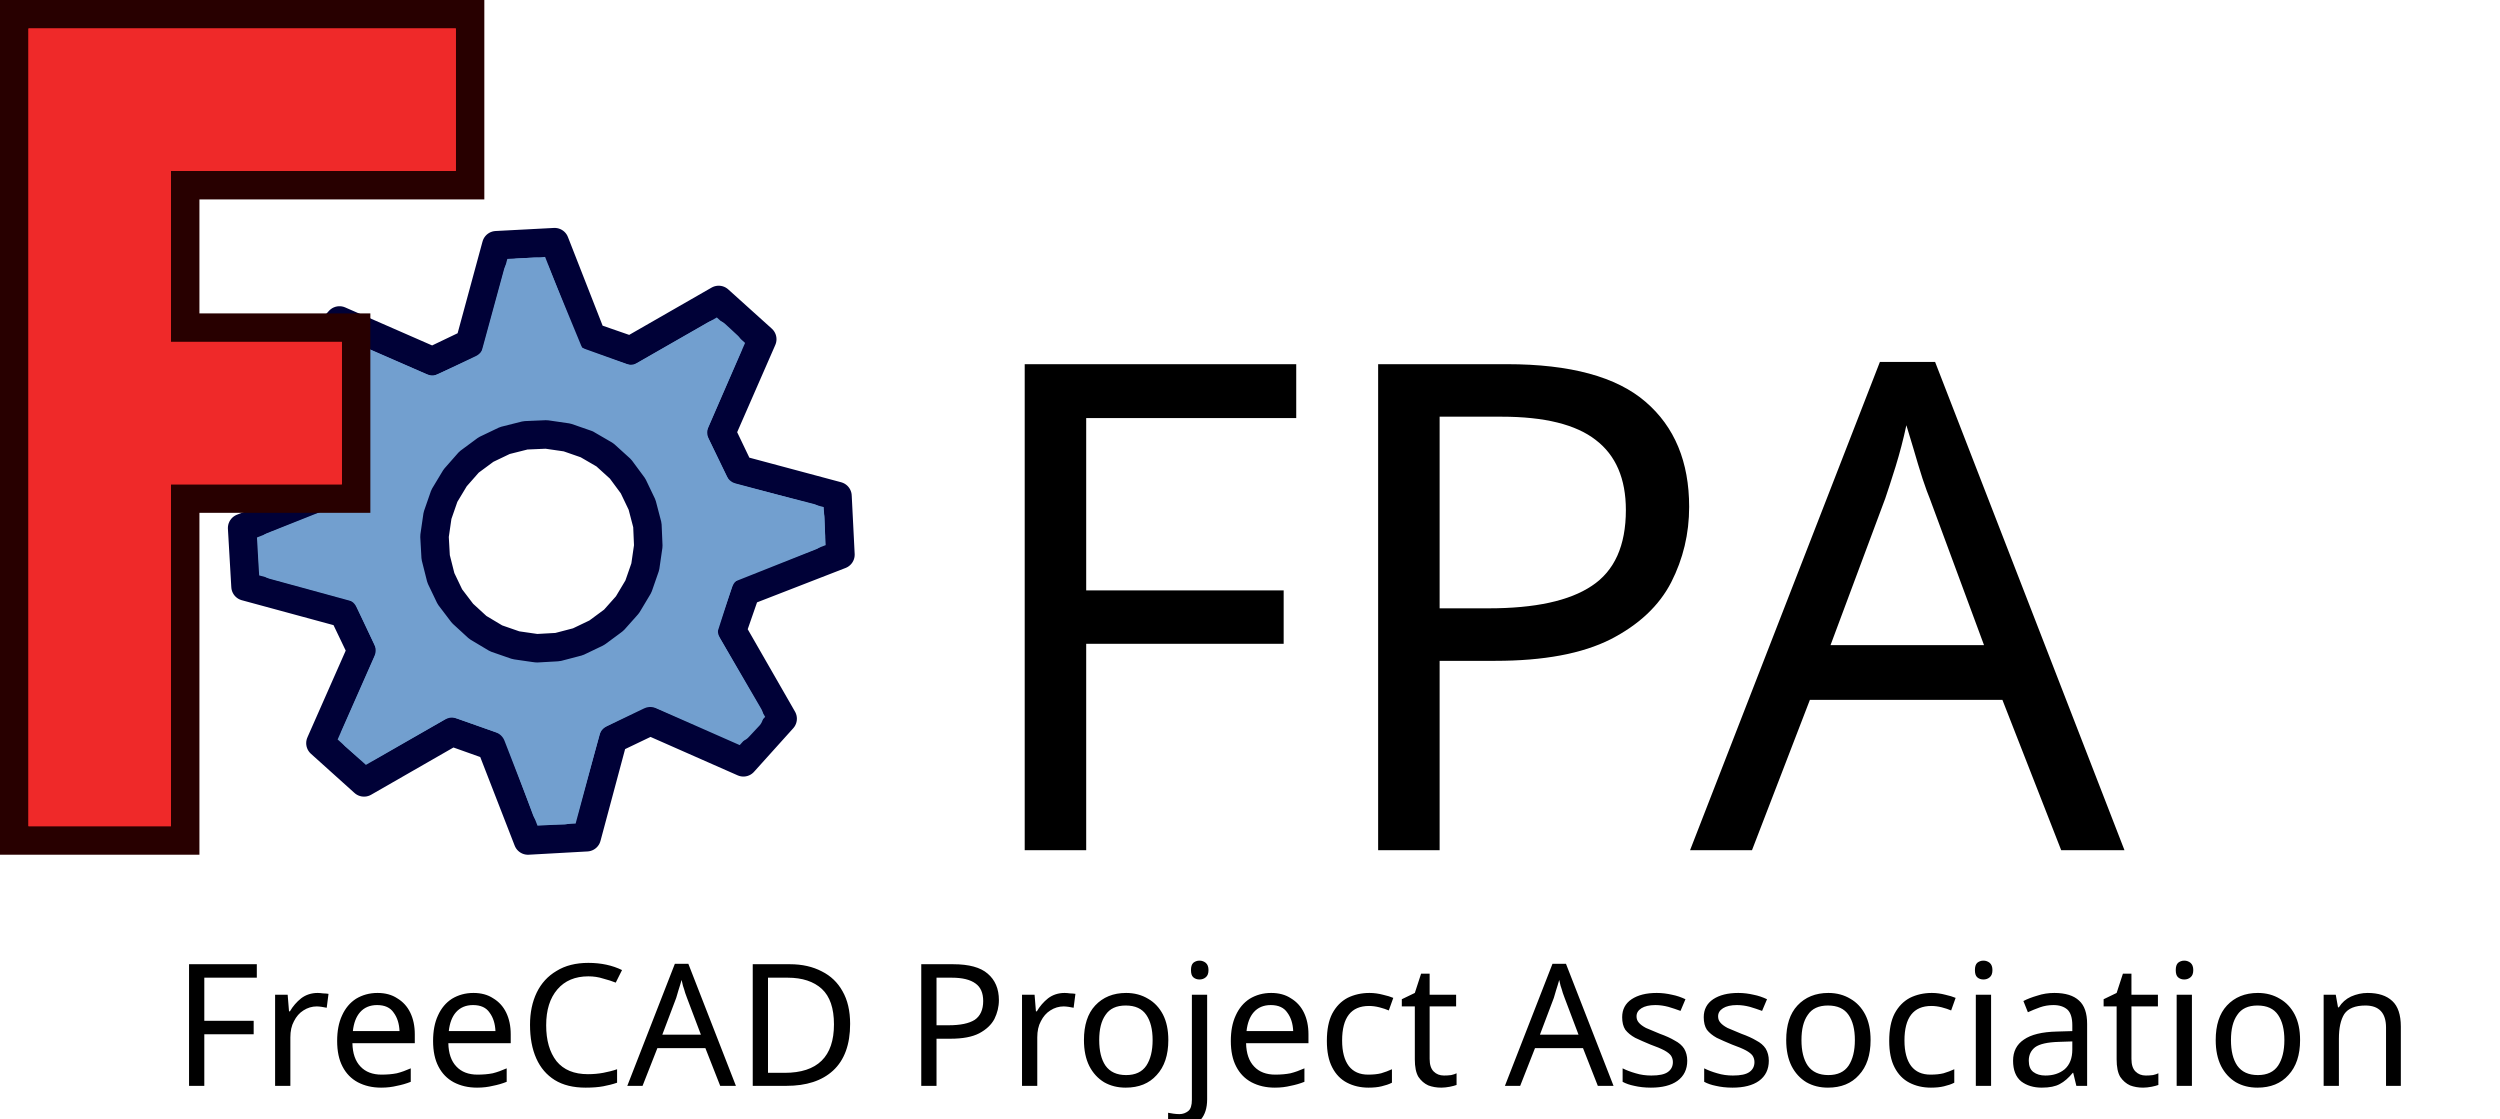
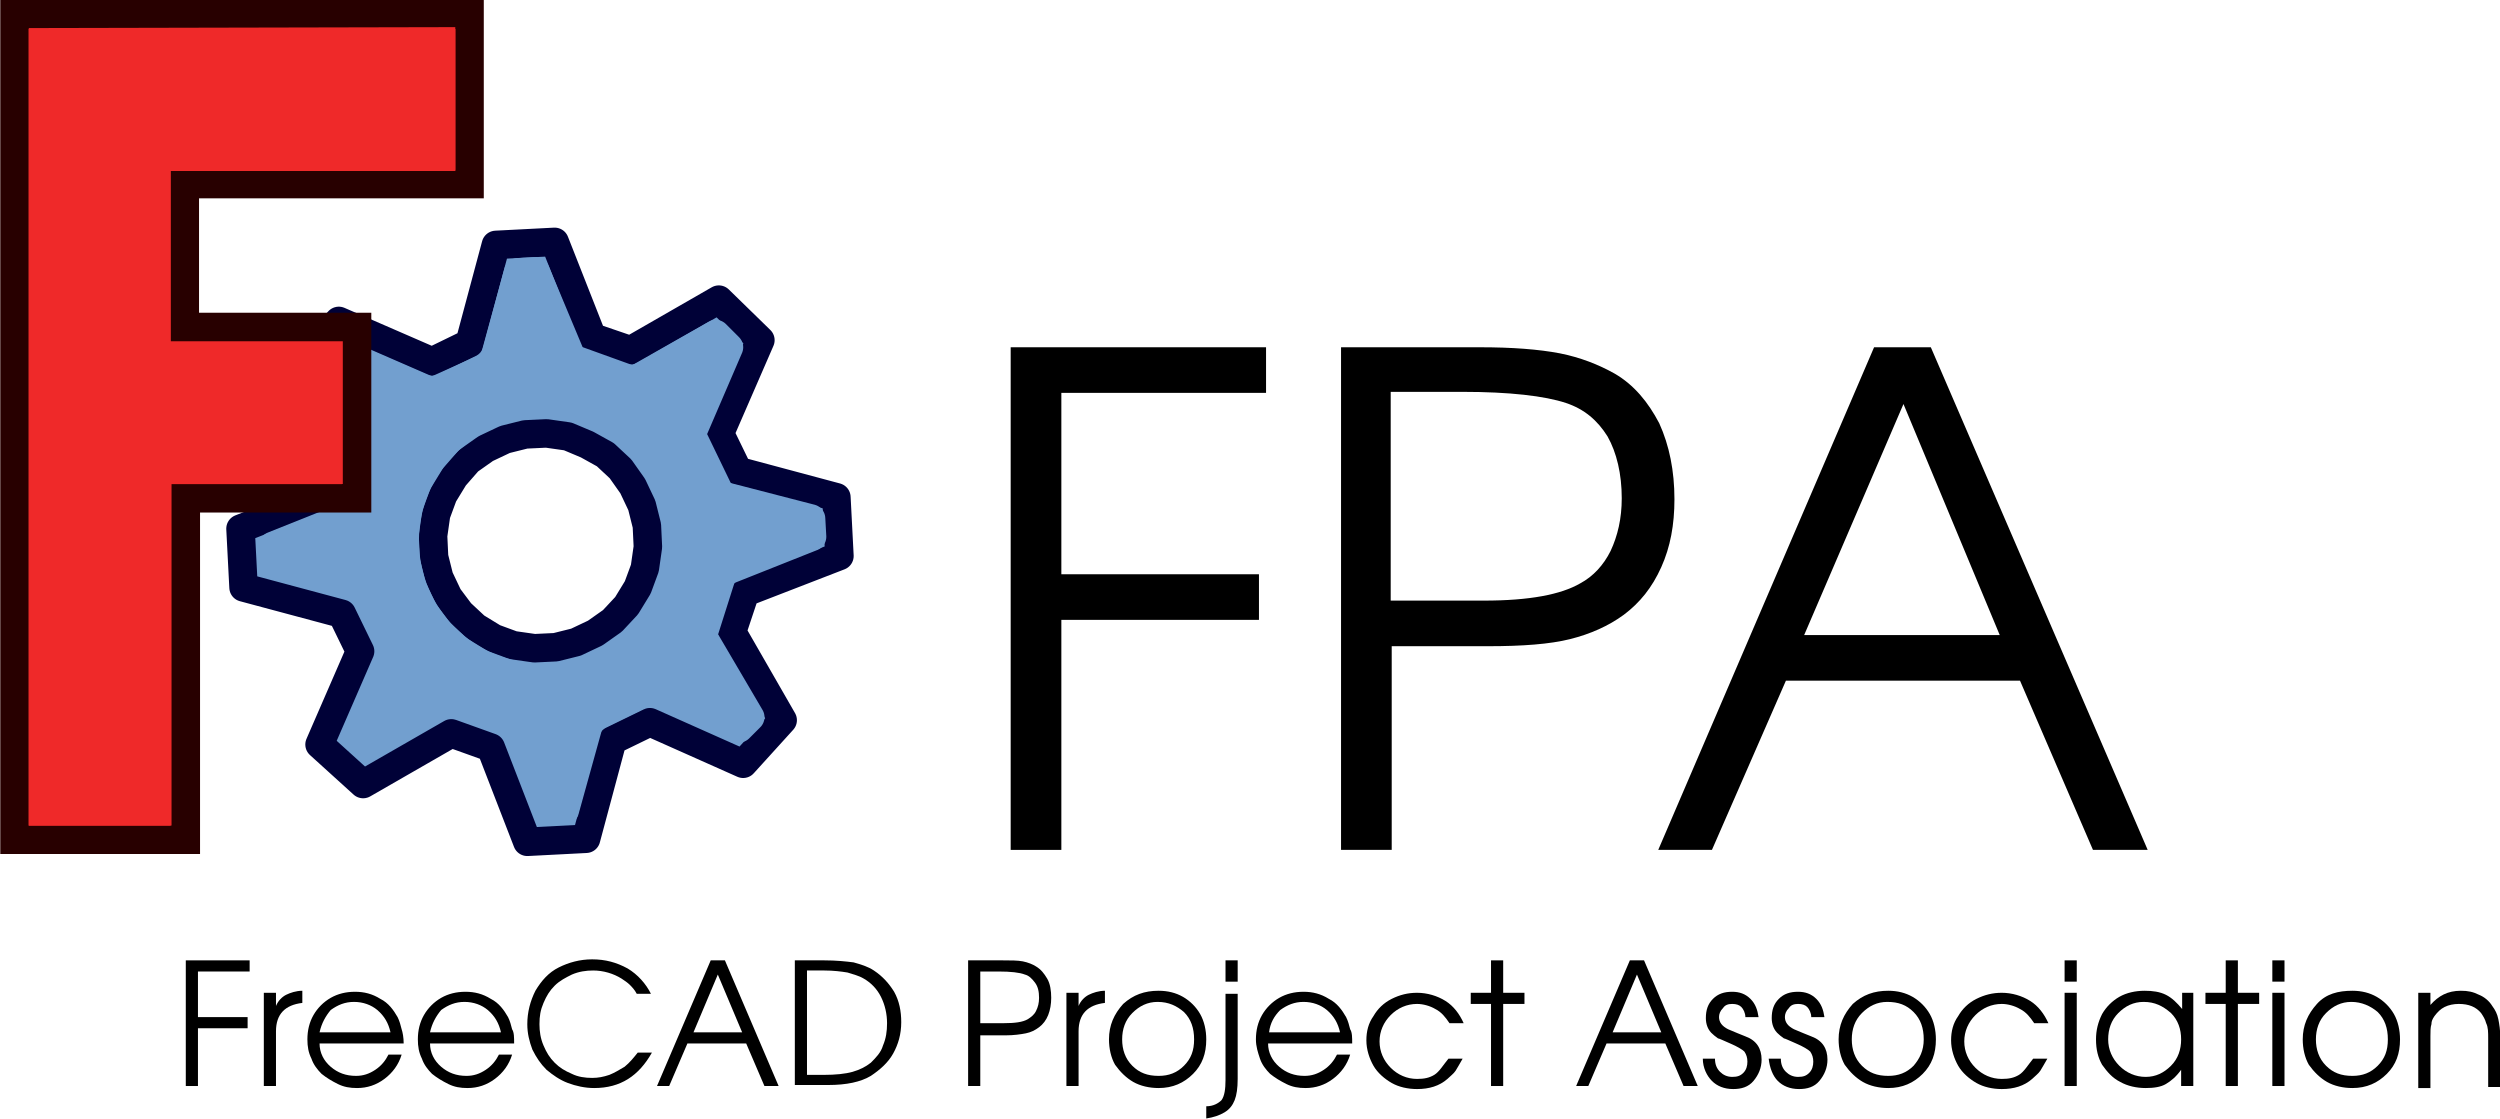
- <svg xmlns="http://www.w3.org/2000/svg" xmlns:xlink="http://www.w3.org/1999/xlink" width="87.038mm" height="38.942mm" viewBox="0 0 87.038 38.942" version="1.1" id="svg1121">
-   <defs id="defs1115">
-     <linearGradient xlink:href="#linearGradient3864-9" id="linearGradient3808-5" x1="-146.745" y1="58.262" x2="-157.325" y2="26.521" gradientUnits="userSpaceOnUse" gradientTransform="matrix(1.009449,0,0,1.009449,58.90645,391.0296)" />
-     <linearGradient id="linearGradient3864-9">
-       <stop style="stop-color:#204a87;stop-opacity:1" offset="0" id="stop3866-1" />
-       <stop style="stop-color:#729fcf;stop-opacity:1" offset="1" id="stop3868-1" />
-     </linearGradient>
-     <linearGradient xlink:href="#linearGradient3682-0" id="linearGradient3806-5-6" x1="-206.699" y1="68.842" x2="-211.402" y2="7.711" gradientUnits="userSpaceOnUse" />
-     <linearGradient id="linearGradient3682-0">
-       <stop id="stop3684-0" offset="0" style="stop-color:#a40000;stop-opacity:1" />
-       <stop id="stop3686-0" offset="1" style="stop-color:#ef2929;stop-opacity:1" />
-     </linearGradient>
-     <linearGradient xlink:href="#linearGradient3682-0" id="linearGradient3806-5-6-7" x1="-206.699" y1="68.842" x2="-211.402" y2="7.711" gradientUnits="userSpaceOnUse" gradientTransform="matrix(0.4218748,0,0,0.4218748,168.6927,331.7944)" />
-     <linearGradient xlink:href="#linearGradient3864-9" id="linearGradient2221" gradientUnits="userSpaceOnUse" gradientTransform="matrix(0.4258612,0,0,0.4258612,160.1253,333.3663)" x1="-146.745" y1="58.262" x2="-157.325" y2="26.521" />
-     <linearGradient xlink:href="#linearGradient3682-0" id="linearGradient3806-5-6-0" x1="-206.699" y1="68.842" x2="-211.402" y2="7.711" gradientUnits="userSpaceOnUse" gradientTransform="translate(79.21443,387.3036)" />
-   </defs>
+ <svg xmlns="http://www.w3.org/2000/svg" version="1.1" id="svg1121" x="0px" y="0px" viewBox="0 0 246.7 110.4" style="enable-background:new 0 0 246.7 110.4;" xml:space="preserve">
+   <style type="text/css">
+ 	
+ 		.st0{fill-rule:evenodd;clip-rule:evenodd;fill:url(#path3659-5-9-6-6_00000062159559406065373850000005023399515258205082_);stroke:#000137;stroke-width:2.812;stroke-linecap:round;stroke-linejoin:round;stroke-miterlimit:11.339;}
+ 	.st1{fill:none;stroke:#729FCF;stroke-width:2.812;stroke-linecap:round;stroke-linejoin:round;stroke-miterlimit:11.339;}
+ 	
+ 		.st2{fill-rule:evenodd;clip-rule:evenodd;fill:url(#rect3663-8-7-7-1_00000045601676350928402770000017772596137064687295_);stroke:#280000;stroke-width:2.812;stroke-miterlimit:11.339;}
+ 	.st3{fill:none;stroke:#EF2929;stroke-width:2.812;stroke-miterlimit:11.339;}
+ 	.st4{enable-background:new    ;}
+ </style>
  <g id="layer1" transform="translate(-38.26597,-166.5319)">
    <g id="g2681">
-       <path id="path3659-5-9-6-6" d="m 63.287,176.975 -3.065,1.759 -1.354,-0.47 -1.292,-3.301 -2.032,0.107 -0.927,3.413 -1.297,0.621 -3.235,-1.415 -1.366,1.518 1.759,3.065 -0.481,1.35 -3.301,1.292 0.118,2.036 3.413,0.927 0.621,1.297 -1.426,3.231 1.518,1.366 3.065,-1.759 1.361,0.485 1.281,3.297 2.046,-0.114 0.916,-3.417 1.297,-0.621 3.242,1.43 1.366,-1.518 -1.759,-3.065 0.474,-1.365 3.297,-1.281 -0.103,-2.042 -3.417,-0.916 -0.621,-1.297 1.419,-3.246 z m -4.591,5.027 0.629,0.365 0.545,0.494 0.436,0.59 0.314,0.656 0.185,0.707 0.031,0.725 -0.105,0.724 -0.239,0.688 -0.38,0.636 -0.479,0.538 -0.59,0.436 -0.656,0.314 -0.707,0.185 -0.729,0.041 -0.724,-0.105 -0.688,-0.239 -0.636,-0.38 -0.534,-0.49 -0.44,-0.579 -0.314,-0.656 -0.181,-0.718 -0.041,-0.729 0.105,-0.724 0.239,-0.688 0.376,-0.625 0.483,-0.549 0.59,-0.436 0.656,-0.314 0.718,-0.181 0.725,-0.031 0.724,0.105 0.688,0.239 z" style="display:inline;overflow:visible;visibility:visible;fill:url(#linearGradient2221);fill-opacity:1;fill-rule:evenodd;stroke:#000137;stroke-width:0.992;stroke-linecap:round;stroke-linejoin:round;stroke-miterlimit:4;stroke-dasharray:none;stroke-dashoffset:0;stroke-opacity:1;marker:none;enable-background:accumulate" />
-       <path id="path3659-5-6-1-1-2" d="m 63.177,178.174 -2.861,1.639 -2.157,-0.776 -1.256,-3.042 -0.607,0.033 -0.874,3.2 -2.106,0.96 -2.983,-1.296 -0.399,0.457 1.647,2.893 -0.825,2.114 -3.01,1.2 0.035,0.646 3.176,0.87 0.984,2.106 -1.314,2.979 0.441,0.383 2.829,-1.615 2.275,0.797 1.119,3.023 0.608,-0.007 0.884,-3.179 2.066,-1.032 3.116,1.334 0.375,-0.401 -1.647,-2.821 0.708,-2.215 3.094,-1.23 -0.021,-0.636 -3.14,-0.805 -1.04,-2.13 1.316,-3.048 z" style="display:inline;overflow:visible;visibility:visible;fill:none;stroke:#729fcf;stroke-width:0.992;stroke-linecap:round;stroke-linejoin:round;stroke-miterlimit:4;stroke-dasharray:none;stroke-dashoffset:0;stroke-opacity:1;marker:none;enable-background:accumulate" />
-       <circle r="4.759" cy="185.355" cx="57.105" id="path3898-2-8-9" style="fill:none;stroke:#729fcf;stroke-width:0.992;stroke-linecap:round;stroke-linejoin:round;stroke-miterlimit:4;stroke-dasharray:none;stroke-dashoffset:6;stroke-opacity:1" />
-       <path id="rect3663-8-7-7-1" d="m 38.762,167.028 5e-6,28.765 h 5.951 v -11.903 h 5.951 v -5.951 h -5.951 v -4.96 h 9.919 v -5.951 z" style="display:inline;overflow:visible;visibility:visible;fill:url(#linearGradient3806-5-6-7);fill-opacity:1;fill-rule:evenodd;stroke:#280000;stroke-width:0.992;stroke-linecap:butt;stroke-linejoin:miter;stroke-miterlimit:4;stroke-dasharray:none;stroke-dashoffset:0;stroke-opacity:1;marker:none;enable-background:accumulate" />
-       <path id="rect3663-8-3-0-9-2" d="m 39.754,168.02 v 26.781 h 3.968 v -11.903 h 5.951 v -3.968 H 43.721 v -6.943 h 9.919 v -3.968 z" style="display:inline;overflow:visible;visibility:visible;fill:none;stroke:#ef2929;stroke-width:0.992;stroke-linecap:butt;stroke-linejoin:miter;stroke-miterlimit:4;stroke-dasharray:none;stroke-dashoffset:0;stroke-opacity:1;marker:none;enable-background:accumulate" />
-       <text id="text2225" y="196.132" x="71.646" style="font-style:oblique;font-variant:normal;font-weight:normal;font-stretch:normal;font-size:23.707px;line-height:6.615px;font-family:Evolventa;-inkscape-font-specification:'Evolventa Oblique';font-variant-ligatures:normal;font-variant-position:normal;font-variant-caps:normal;font-variant-numeric:normal;font-variant-alternates:normal;font-feature-settings:normal;text-indent:0;text-align:start;text-decoration:none;text-decoration-line:none;text-decoration-style:solid;text-decoration-color:#000000;letter-spacing:0px;word-spacing:0px;text-transform:none;writing-mode:lr-tb;direction:ltr;text-orientation:mixed;dominant-baseline:auto;baseline-shift:baseline;text-anchor:start;white-space:normal;shape-padding:0;opacity:1;vector-effect:none;fill:#000000;fill-opacity:1;stroke:none;stroke-width:0.265;stroke-linecap:butt;stroke-linejoin:miter;stroke-miterlimit:4;stroke-dasharray:none;stroke-dashoffset:0;stroke-opacity:1" xml:space="preserve">
-         <tspan style="font-style:normal;font-variant:normal;font-weight:normal;font-stretch:normal;font-size:23.707px;font-family:Evolventa;-inkscape-font-specification:Evolventa;stroke-width:0.265" y="196.132" x="71.646" id="tspan2223">FPA</tspan>
-       </text>
-       <text id="text2235" y="204.336" x="44.27" style="font-style:oblique;font-variant:normal;font-weight:normal;font-stretch:normal;font-size:7.056px;line-height:6.615px;font-family:Evolventa;-inkscape-font-specification:'Evolventa Oblique';font-variant-ligatures:normal;font-variant-position:normal;font-variant-caps:normal;font-variant-numeric:normal;font-variant-alternates:normal;font-feature-settings:normal;text-indent:0;text-align:start;text-decoration:none;text-decoration-line:none;text-decoration-style:solid;text-decoration-color:#000000;letter-spacing:0px;word-spacing:0px;text-transform:none;writing-mode:lr-tb;direction:ltr;text-orientation:mixed;dominant-baseline:auto;baseline-shift:baseline;text-anchor:start;white-space:normal;shape-padding:0;opacity:1;vector-effect:none;fill:#000000;fill-opacity:1;stroke:none;stroke-width:0.265;stroke-linecap:butt;stroke-linejoin:miter;stroke-miterlimit:4;stroke-dasharray:none;stroke-dashoffset:0;stroke-opacity:1" xml:space="preserve">
-         <tspan style="font-style:normal;font-variant:normal;font-weight:normal;font-stretch:normal;font-size:5.927px;font-family:Evolventa;-inkscape-font-specification:Evolventa;stroke-width:0.265" y="204.336" x="44.27" id="tspan2233">FreeCAD Project Association</tspan>
-       </text>
+       <linearGradient id="path3659-5-9-6-6_00000163033941777555048220000001062811979554868920_" gradientUnits="userSpaceOnUse" x1="-103.599" y1="290.657" x2="-114.179" y2="322.397" gradientTransform="matrix(1.2072 0 0 -1.2072 375.2048 1046.119)">
+         <stop offset="0" style="stop-color:#204A87" />
+         <stop offset="1" style="stop-color:#729FCF" />
+       </linearGradient>
+       <path id="path3659-5-9-6-6" style="fill-rule:evenodd;clip-rule:evenodd;fill:url(#path3659-5-9-6-6_00000163033941777555048220000001062811979554868920_);stroke:#000137;stroke-width:2.812;stroke-linecap:round;stroke-linejoin:round;stroke-miterlimit:11.339;" d="    M109.2,196.1l-8.7,5l-3.8-1.3l-3.7-9.4l-5.8,0.3l-2.6,9.7l-3.7,1.8l-9.2-4l-3.9,4.3l5,8.7l-1.4,3.8l-9.4,3.7l0.3,5.8l9.7,2.6    l1.8,3.7l-4,9.2l4.3,3.9l8.7-5l3.9,1.4l3.6,9.3l5.8-0.3l2.6-9.7l3.7-1.8l9.2,4.1l3.9-4.3l-5-8.7l1.3-3.9l9.3-3.6l-0.3-5.8    l-9.7-2.6l-1.8-3.7l4-9.2L109.2,196.1z M96.2,210.4l1.8,1l1.5,1.4l1.2,1.7l0.9,1.9l0.5,2l0.1,2.1l-0.3,2.1l-0.7,1.9l-1.1,1.8    l-1.4,1.5l-1.7,1.2l-1.9,0.9l-2,0.5l-2.1,0.1l-2.1-0.3l-1.9-0.7l-1.8-1.1l-1.5-1.4l-1.2-1.6l-0.9-1.9l-0.5-2l-0.1-2.1l0.3-2.1    l0.7-1.9l1.1-1.8l1.4-1.6l1.7-1.2l1.9-0.9l2-0.5l2.1-0.1l2.1,0.3L96.2,210.4L96.2,210.4z" />
+       <path id="path3659-5-6-1-1-2" class="st1" d="M108.9,199.5l-8.1,4.6l-6.1-2.2l-3.6-8.6l-1.7,0.1    l-2.5,9.1l-6,2.7l-8.5-3.7l-1.1,1.3l4.7,8.2l-2.3,6l-8.5,3.4l0.1,1.8l9,2.5l2.8,6l-3.7,8.4l1.3,1.1l8-4.6l6.4,2.3l3.2,8.6l1.7,0    l2.5-9l5.9-2.9l8.8,3.8l1.1-1.1l-4.7-8l2-6.3l8.8-3.5l-0.1-1.8l-8.9-2.3l-2.9-6l3.7-8.6L108.9,199.5z" />
+       <circle id="path3898-2-8-9" class="st1" cx="91.7" cy="219.9" r="13.5" />
+       <linearGradient id="rect3663-8-7-7-1_00000016760554600544868350000012949121973764354696_" gradientUnits="userSpaceOnUse" x1="-247.709" y1="261.572" x2="-252.412" y2="322.702" gradientTransform="matrix(1.1959 0 0 -1.1959 397.8662 1034.673)">
+         <stop offset="0" style="stop-color:#A40000" />
+         <stop offset="1" style="stop-color:#EF2929" />
+       </linearGradient>
+       <path id="rect3663-8-7-7-1" style="fill-rule:evenodd;clip-rule:evenodd;fill:url(#rect3663-8-7-7-1_00000016760554600544868350000012949121973764354696_);stroke:#280000;stroke-width:2.812;stroke-miterlimit:11.339;" d="    M39.7,167.9l0,81.5h16.9v-33.7h16.9v-16.9H56.5v-14.1h28.1v-16.9L39.7,167.9z" />
+       <path id="rect3663-8-3-0-9-2" class="st3" d="M42.5,170.7v75.9h11.2v-33.7h16.9v-11.2H53.7V182    h28.1v-11.2H42.5z" />
+       <g class="st4">
+         <path d="M138,250.4v-49.6h25.2v4.5H143v17.9h19.5v4.5H143v22.7H138z" />
+         <path d="M170.6,250.4v-49.6h13.7c3.2,0,5.8,0.2,7.9,0.6c2,0.4,3.8,1.1,5.4,2c1.9,1.1,3.3,2.8,4.4,4.9c1,2.2,1.5,4.7,1.5,7.5     c0,2.5-0.4,4.7-1.3,6.7c-0.9,2-2.1,3.5-3.7,4.7c-1.5,1.1-3.3,1.9-5.3,2.4c-2,0.5-4.7,0.7-8.1,0.7h-9.5v20.1H170.6z M175.5,225.8     h9.2c4.5,0,7.6-0.6,9.5-1.7c1.3-0.7,2.3-1.8,3-3.2c0.7-1.5,1.1-3.2,1.1-5.2c0-2.4-0.5-4.5-1.4-6.1c-1-1.6-2.3-2.7-4.1-3.3     c-2.1-0.7-5.6-1.1-10.2-1.1h-7.1V225.8z" />
+         <path d="M201.9,250.4l21.3-49.6h5.6l21.4,49.6h-5.4l-7.2-16.7h-23.1l-7.3,16.7H201.9z M216.3,229.2h19.3l-9.5-22.8L216.3,229.2z" />
+       </g>
+       <g class="st4">
+         <path d="M56.6,273.7v-12.4h6.3v1.1h-5.1v4.5h4.9v1.1h-4.9v5.7H56.6z" />
+         <path d="M64.3,273.7v-9.2h1.2v1.3c0.2-0.5,0.6-0.9,1-1.1c0.4-0.2,1-0.4,1.6-0.4v1.2c-1.7,0.2-2.6,1.1-2.6,2.8v5.4H64.3z" />
+         <path d="M78.1,269.5h-8.3c0,0.9,0.4,1.7,1.1,2.3c0.7,0.6,1.5,0.9,2.5,0.9c0.7,0,1.3-0.2,1.9-0.6c0.6-0.4,1-0.9,1.3-1.5h1.3     c-0.3,1-0.9,1.8-1.7,2.4s-1.7,0.9-2.7,0.9c-0.7,0-1.3-0.1-1.9-0.4c-0.6-0.3-1.1-0.6-1.6-1c-0.4-0.4-0.8-0.9-1-1.5     c-0.3-0.6-0.4-1.2-0.4-1.9c0-0.9,0.2-1.7,0.6-2.4c0.4-0.7,1-1.3,1.7-1.7c0.7-0.4,1.5-0.6,2.4-0.6c0.9,0,1.7,0.2,2.5,0.7     c0.8,0.4,1.3,1.1,1.7,1.8c0.2,0.4,0.3,0.8,0.4,1.2C78,268.4,78.1,268.9,78.1,269.5z M69.8,268.4h7c-0.2-0.9-0.6-1.6-1.3-2.2     c-0.6-0.5-1.4-0.8-2.3-0.8c-0.9,0-1.6,0.3-2.3,0.8C70.4,266.8,70,267.5,69.8,268.4z" />
+         <path d="M89,269.5h-8.3c0,0.9,0.4,1.7,1.1,2.3c0.7,0.6,1.5,0.9,2.5,0.9c0.7,0,1.3-0.2,1.9-0.6c0.6-0.4,1-0.9,1.3-1.5h1.3     c-0.3,1-0.9,1.8-1.7,2.4s-1.7,0.9-2.7,0.9c-0.7,0-1.3-0.1-1.9-0.4c-0.6-0.3-1.1-0.6-1.6-1c-0.4-0.4-0.8-0.9-1-1.5     c-0.3-0.6-0.4-1.2-0.4-1.9c0-0.9,0.2-1.7,0.6-2.4c0.4-0.7,1-1.3,1.7-1.7c0.7-0.4,1.5-0.6,2.4-0.6c0.9,0,1.7,0.2,2.5,0.7     c0.8,0.4,1.3,1.1,1.7,1.8c0.2,0.4,0.3,0.8,0.4,1.2C89,268.4,89,268.9,89,269.5z M80.7,268.4h7c-0.2-0.9-0.6-1.6-1.3-2.2     c-0.6-0.5-1.4-0.8-2.3-0.8c-0.9,0-1.6,0.3-2.3,0.8C81.3,266.8,80.9,267.5,80.7,268.4z" />
+         <path d="M101.2,270.4h1.4c-1.3,2.3-3.1,3.5-5.7,3.5c-0.9,0-1.8-0.2-2.6-0.5c-0.8-0.3-1.5-0.8-2.1-1.3c-0.6-0.6-1-1.2-1.4-2     c-0.3-0.8-0.5-1.6-0.5-2.5c0-1.2,0.3-2.3,0.8-3.3c0.6-1,1.3-1.8,2.3-2.3s2.1-0.8,3.3-0.8c1.3,0,2.4,0.3,3.5,0.9     c1,0.6,1.8,1.5,2.3,2.5h-1.4c-0.2-0.4-0.5-0.7-0.7-0.9s-0.5-0.4-0.8-0.6c-0.8-0.5-1.8-0.8-2.8-0.8c-0.7,0-1.4,0.1-2.1,0.4     c-0.6,0.3-1.2,0.6-1.7,1.1c-0.5,0.5-0.8,1-1.1,1.7c-0.3,0.7-0.4,1.3-0.4,2.1c0,0.7,0.1,1.4,0.4,2.1c0.3,0.7,0.6,1.2,1.1,1.7     c0.5,0.5,1,0.8,1.7,1.1c0.6,0.3,1.3,0.4,2,0.4c0.6,0,1.1-0.1,1.7-0.3c0.5-0.2,1-0.5,1.5-0.8C100.4,271.4,100.8,270.9,101.2,270.4     z" />
+         <path d="M103.1,273.7l5.3-12.4h1.4l5.3,12.4h-1.4l-1.8-4.2h-5.8l-1.8,4.2H103.1z M106.7,268.4h4.8l-2.4-5.7L106.7,268.4z" />
+         <path d="M116.7,273.7v-12.4h2.9c1.2,0,2.1,0.1,2.9,0.2c0.7,0.2,1.4,0.4,2,0.8c0.9,0.6,1.5,1.3,2,2.1c0.5,0.9,0.7,1.9,0.7,3     c0,1.2-0.3,2.2-0.8,3.1c-0.5,0.9-1.3,1.6-2.2,2.2c-1,0.6-2.4,0.9-4.2,0.9H116.7z M117.9,272.6h1.7c1.1,0,2.1-0.1,2.8-0.3     s1.3-0.5,1.8-0.9c0.5-0.5,1-1,1.2-1.7c0.3-0.7,0.4-1.4,0.4-2.2c0-0.9-0.2-1.8-0.6-2.6s-1-1.4-1.7-1.8c-0.5-0.3-1-0.4-1.6-0.6     c-0.6-0.1-1.4-0.2-2.3-0.2h-1.7V272.6z" />
+         <path d="M133.8,273.7v-12.4h3.4c0.8,0,1.5,0,2,0.1c0.5,0.1,1,0.3,1.3,0.5c0.5,0.3,0.8,0.7,1.1,1.2c0.3,0.5,0.4,1.2,0.4,1.9     c0,0.6-0.1,1.2-0.3,1.7c-0.2,0.5-0.5,0.9-0.9,1.2c-0.4,0.3-0.8,0.5-1.3,0.6c-0.5,0.1-1.2,0.2-2,0.2H135v5H133.8z M135,267.5h2.3     c1.1,0,1.9-0.1,2.4-0.4c0.3-0.2,0.6-0.4,0.8-0.8s0.3-0.8,0.3-1.3c0-0.6-0.1-1.1-0.4-1.5s-0.6-0.7-1-0.8c-0.5-0.2-1.4-0.3-2.6-0.3     H135V267.5z" />
+         <path d="M143.5,273.7v-9.2h1.2v1.3c0.2-0.5,0.6-0.9,1-1.1c0.4-0.2,1-0.4,1.6-0.4v1.2c-1.7,0.2-2.6,1.1-2.6,2.8v5.4H143.5z" />
+         <path d="M152.6,264.3c0.9,0,1.7,0.2,2.4,0.6c0.7,0.4,1.3,1,1.7,1.7c0.4,0.7,0.6,1.6,0.6,2.5c0,1.4-0.4,2.5-1.3,3.4     c-0.9,0.9-2,1.4-3.4,1.4c-0.9,0-1.8-0.2-2.5-0.6c-0.7-0.4-1.3-1-1.8-1.7c-0.4-0.7-0.6-1.6-0.6-2.5c0-1.4,0.5-2.5,1.4-3.5     C150.1,264.7,151.2,264.3,152.6,264.3z M152.5,265.4c-1,0-1.8,0.4-2.5,1.1c-0.7,0.7-1,1.6-1,2.6c0,1,0.3,1.9,1,2.6     c0.7,0.7,1.5,1,2.6,1c1,0,1.8-0.3,2.5-1s1-1.5,1-2.6c0-1.1-0.3-2-1-2.7C154.4,265.8,153.6,265.4,152.5,265.4z" />
+         <path d="M160.4,264.5v8.5c0,0.9-0.1,1.6-0.3,2.1c-0.2,0.5-0.5,0.9-1,1.2c-0.5,0.3-1.1,0.5-1.8,0.6v-1.2c0.7,0,1.2-0.3,1.5-0.6     c0.3-0.4,0.4-1.1,0.4-2v-8.5H160.4z M159.2,263.4v-2.1h1.2v2.1H159.2z" />
+         <path d="M171.7,269.5h-8.3c0,0.9,0.4,1.7,1.1,2.3c0.7,0.6,1.5,0.9,2.5,0.9c0.7,0,1.3-0.2,1.9-0.6c0.6-0.4,1-0.9,1.3-1.5h1.3     c-0.3,1-0.9,1.8-1.7,2.4s-1.7,0.9-2.7,0.9c-0.7,0-1.3-0.1-1.9-0.4c-0.6-0.3-1.1-0.6-1.6-1c-0.4-0.4-0.8-0.9-1-1.5     s-0.4-1.2-0.4-1.9c0-0.9,0.2-1.7,0.6-2.4c0.4-0.7,1-1.3,1.7-1.7c0.7-0.4,1.5-0.6,2.4-0.6c0.9,0,1.7,0.2,2.5,0.7     c0.8,0.4,1.3,1.1,1.7,1.8c0.2,0.4,0.3,0.8,0.4,1.2C171.7,268.4,171.7,268.9,171.7,269.5z M163.5,268.4h7     c-0.2-0.9-0.6-1.6-1.3-2.2c-0.6-0.5-1.4-0.8-2.3-0.8c-0.9,0-1.6,0.3-2.3,0.8C164,266.8,163.6,267.5,163.5,268.4z" />
+         <path d="M181.2,271h1.4c-0.3,0.5-0.5,0.9-0.7,1.2s-0.5,0.5-0.8,0.8c-0.8,0.7-1.8,1-3,1c-0.9,0-1.8-0.2-2.5-0.6s-1.4-1-1.8-1.7     c-0.4-0.7-0.7-1.6-0.7-2.5c0-0.9,0.2-1.7,0.7-2.4c0.4-0.7,1-1.3,1.8-1.7c0.8-0.4,1.6-0.6,2.5-0.6c1,0,2,0.3,2.8,0.8     c0.8,0.5,1.4,1.3,1.8,2.2h-1.4c-0.4-0.6-0.8-1.1-1.4-1.4c-0.5-0.3-1.2-0.5-1.8-0.5c-1,0-1.9,0.4-2.6,1.1s-1.1,1.6-1.1,2.6     c0,1,0.4,1.9,1.1,2.6c0.7,0.7,1.6,1.1,2.6,1.1c0.7,0,1.2-0.1,1.7-0.4S180.7,271.6,181.2,271z" />
+         <path d="M185.4,273.7v-8.1h-2v-1.1h2v-3.2h1.2v3.2h2.1v1.1h-2.1v8.1H185.4z" />
+         <path d="M193.8,273.7l5.3-12.4h1.4l5.3,12.4h-1.4l-1.8-4.2h-5.8l-1.8,4.2H193.8z M197.4,268.4h4.8l-2.4-5.7L197.4,268.4z" />
+         <path d="M206.3,271h1.2c0,0.6,0.2,1,0.5,1.3s0.7,0.5,1.2,0.5c0.5,0,0.8-0.1,1.1-0.4c0.3-0.3,0.4-0.7,0.4-1.1c0-0.4-0.1-0.7-0.3-1     c-0.2-0.2-0.7-0.5-1.4-0.8c-0.7-0.3-1.1-0.5-1.2-0.5c-0.1-0.1-0.3-0.2-0.5-0.4c-0.5-0.4-0.7-1-0.7-1.6c0-0.8,0.2-1.4,0.7-1.9     c0.5-0.5,1.1-0.7,1.9-0.7c0.7,0,1.3,0.2,1.8,0.7c0.5,0.5,0.7,1.1,0.8,1.8h-1.3c0-0.4-0.2-0.8-0.4-1c-0.2-0.2-0.5-0.3-0.9-0.3     c-0.4,0-0.7,0.1-0.9,0.4c-0.3,0.3-0.4,0.6-0.4,0.9c0,0.5,0.3,0.9,0.9,1.2c0.7,0.3,1.2,0.5,1.7,0.7c1.1,0.4,1.6,1.2,1.6,2.3     c0,0.8-0.3,1.5-0.8,2.1s-1.2,0.8-2,0.8c-0.9,0-1.6-0.3-2.1-0.8S206.3,271.9,206.3,271z" />
+         <path d="M212.8,271h1.2c0,0.6,0.2,1,0.5,1.3s0.7,0.5,1.2,0.5c0.5,0,0.8-0.1,1.1-0.4c0.3-0.3,0.4-0.7,0.4-1.1c0-0.4-0.1-0.7-0.3-1     c-0.2-0.2-0.7-0.5-1.4-0.8c-0.7-0.3-1.1-0.5-1.2-0.5c-0.1-0.1-0.3-0.2-0.5-0.4c-0.5-0.4-0.7-1-0.7-1.6c0-0.8,0.2-1.4,0.7-1.9     c0.5-0.5,1.1-0.7,1.9-0.7c0.7,0,1.3,0.2,1.8,0.7c0.5,0.5,0.7,1.1,0.8,1.8h-1.3c0-0.4-0.2-0.8-0.4-1c-0.2-0.2-0.5-0.3-0.9-0.3     c-0.4,0-0.7,0.1-0.9,0.4c-0.3,0.3-0.4,0.6-0.4,0.9c0,0.5,0.3,0.9,0.9,1.2c0.7,0.3,1.2,0.5,1.7,0.7c1.1,0.4,1.6,1.2,1.6,2.3     c0,0.8-0.3,1.5-0.8,2.1s-1.2,0.8-2,0.8c-0.9,0-1.6-0.3-2.1-0.8S212.9,271.9,212.8,271z" />
+         <path d="M224.6,264.3c0.9,0,1.7,0.2,2.4,0.6c0.7,0.4,1.3,1,1.7,1.7s0.6,1.6,0.6,2.5c0,1.4-0.4,2.5-1.3,3.4     c-0.9,0.9-2,1.4-3.4,1.4c-0.9,0-1.8-0.2-2.5-0.6c-0.7-0.4-1.3-1-1.8-1.7c-0.4-0.7-0.6-1.6-0.6-2.5c0-1.4,0.5-2.5,1.4-3.5     C222.1,264.7,223.2,264.3,224.6,264.3z M224.5,265.4c-1,0-1.8,0.4-2.5,1.1c-0.7,0.7-1,1.6-1,2.6c0,1,0.3,1.9,1,2.6     c0.7,0.7,1.5,1,2.6,1c1,0,1.8-0.3,2.5-1c0.6-0.7,1-1.5,1-2.6c0-1.1-0.3-2-1-2.7S225.6,265.4,224.5,265.4z" />
+         <path d="M238.9,271h1.4c-0.3,0.5-0.5,0.9-0.7,1.2s-0.5,0.5-0.8,0.8c-0.8,0.7-1.8,1-3,1c-0.9,0-1.8-0.2-2.5-0.6s-1.4-1-1.8-1.7     c-0.4-0.7-0.7-1.6-0.7-2.5c0-0.9,0.2-1.7,0.7-2.4c0.4-0.7,1-1.3,1.8-1.7c0.8-0.4,1.6-0.6,2.5-0.6c1,0,2,0.3,2.8,0.8     c0.8,0.5,1.4,1.3,1.8,2.2h-1.4c-0.4-0.6-0.8-1.1-1.4-1.4c-0.5-0.3-1.2-0.5-1.8-0.5c-1,0-1.9,0.4-2.6,1.1s-1.1,1.6-1.1,2.6     c0,1,0.4,1.9,1.1,2.6c0.7,0.7,1.6,1.1,2.6,1.1c0.7,0,1.2-0.1,1.7-0.4S238.4,271.6,238.9,271z" />
+         <path d="M242,263.4v-2.1h1.2v2.1H242z M242,273.7v-9.2h1.2v9.2H242z" />
+         <path d="M254.7,264.5v9.2h-1.2v-1.6c-0.5,0.7-1,1.1-1.5,1.4s-1.2,0.4-2,0.4c-0.9,0-1.8-0.2-2.5-0.6c-0.8-0.4-1.3-1-1.8-1.7     c-0.4-0.7-0.6-1.5-0.6-2.5c0-0.9,0.2-1.7,0.6-2.5c0.4-0.7,1-1.3,1.7-1.7c0.7-0.4,1.6-0.6,2.5-0.6c0.8,0,1.5,0.1,2.1,0.4     c0.6,0.3,1.1,0.8,1.6,1.4v-1.6H254.7z M249.8,265.4c-1,0-1.8,0.4-2.5,1.1c-0.7,0.7-1,1.6-1,2.6c0,1,0.4,1.9,1.1,2.6     c0.7,0.7,1.6,1.1,2.6,1.1c1,0,1.8-0.4,2.5-1.1c0.7-0.7,1-1.6,1-2.6c0-1-0.3-1.9-1-2.6C251.7,265.8,250.9,265.4,249.8,265.4z" />
+         <path d="M257.9,273.7v-8.1h-2v-1.1h2v-3.2h1.2v3.2h2.1v1.1h-2.1v8.1H257.9z" />
+         <path d="M262.5,263.4v-2.1h1.2v2.1H262.5z M262.5,273.7v-9.2h1.2v9.2H262.5z" />
+         <path d="M270.4,264.3c0.9,0,1.7,0.2,2.4,0.6c0.7,0.4,1.3,1,1.7,1.7c0.4,0.7,0.6,1.6,0.6,2.5c0,1.4-0.4,2.5-1.3,3.4     c-0.9,0.9-2,1.4-3.4,1.4c-0.9,0-1.8-0.2-2.5-0.6c-0.7-0.4-1.3-1-1.8-1.7c-0.4-0.7-0.6-1.6-0.6-2.5c0-1.4,0.5-2.5,1.4-3.5     S269,264.3,270.4,264.3z M270.3,265.4c-1,0-1.8,0.4-2.5,1.1c-0.7,0.7-1,1.6-1,2.6c0,1,0.3,1.9,1,2.6c0.7,0.7,1.5,1,2.6,1     c1,0,1.8-0.3,2.5-1s1-1.5,1-2.6c0-1.1-0.3-2-1-2.7C272.2,265.8,271.3,265.4,270.3,265.4z" />
+         <path d="M276.9,273.7v-9.2h1.2v1.2c0.8-0.9,1.7-1.4,3-1.4c0.7,0,1.2,0.1,1.8,0.4c0.5,0.2,1,0.6,1.3,1.1c0.3,0.4,0.5,0.8,0.6,1.3     c0.1,0.5,0.2,1.1,0.2,1.9v4.8h-1.2v-4.8c0-0.6,0-1.1-0.2-1.5c-0.1-0.4-0.3-0.7-0.5-1c-0.5-0.6-1.2-0.9-2.2-0.9     c-0.5,0-1,0.1-1.4,0.3c-0.4,0.2-0.7,0.5-1,0.9c-0.2,0.3-0.3,0.5-0.3,0.8c-0.1,0.3-0.1,0.7-0.1,1.2v5.1H276.9z" />
+       </g>
    </g>
  </g>
</svg>
